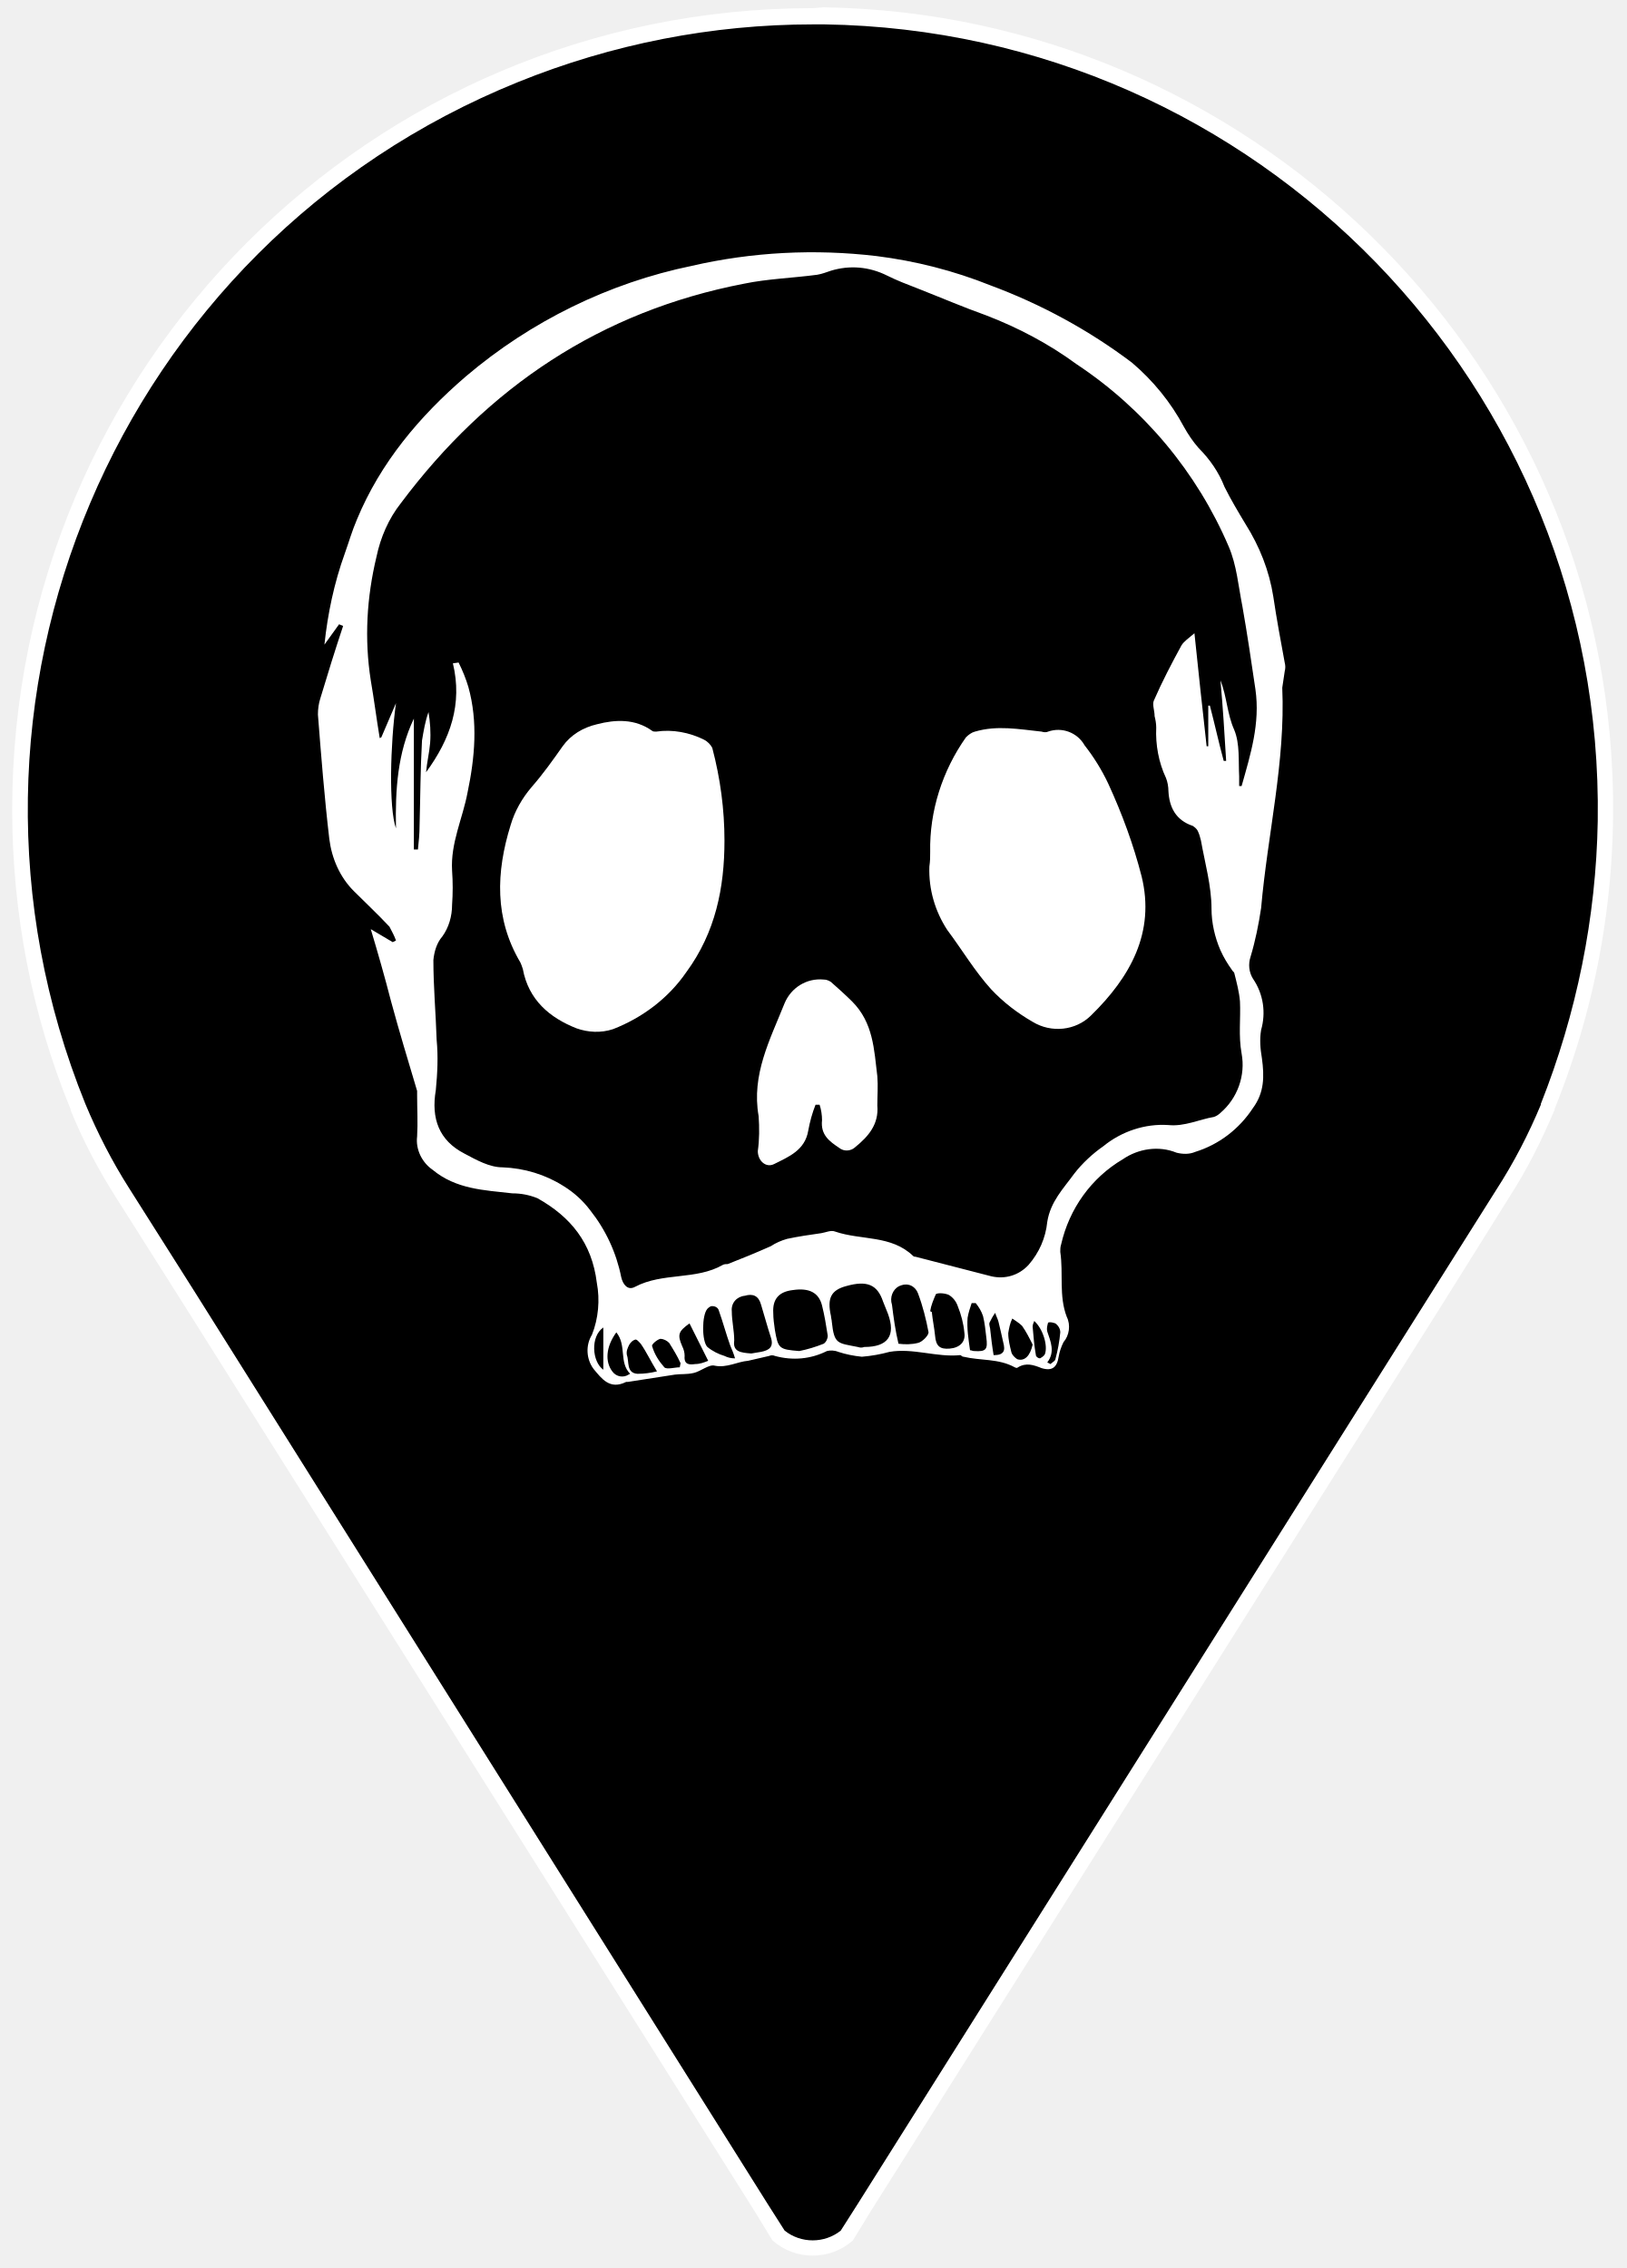
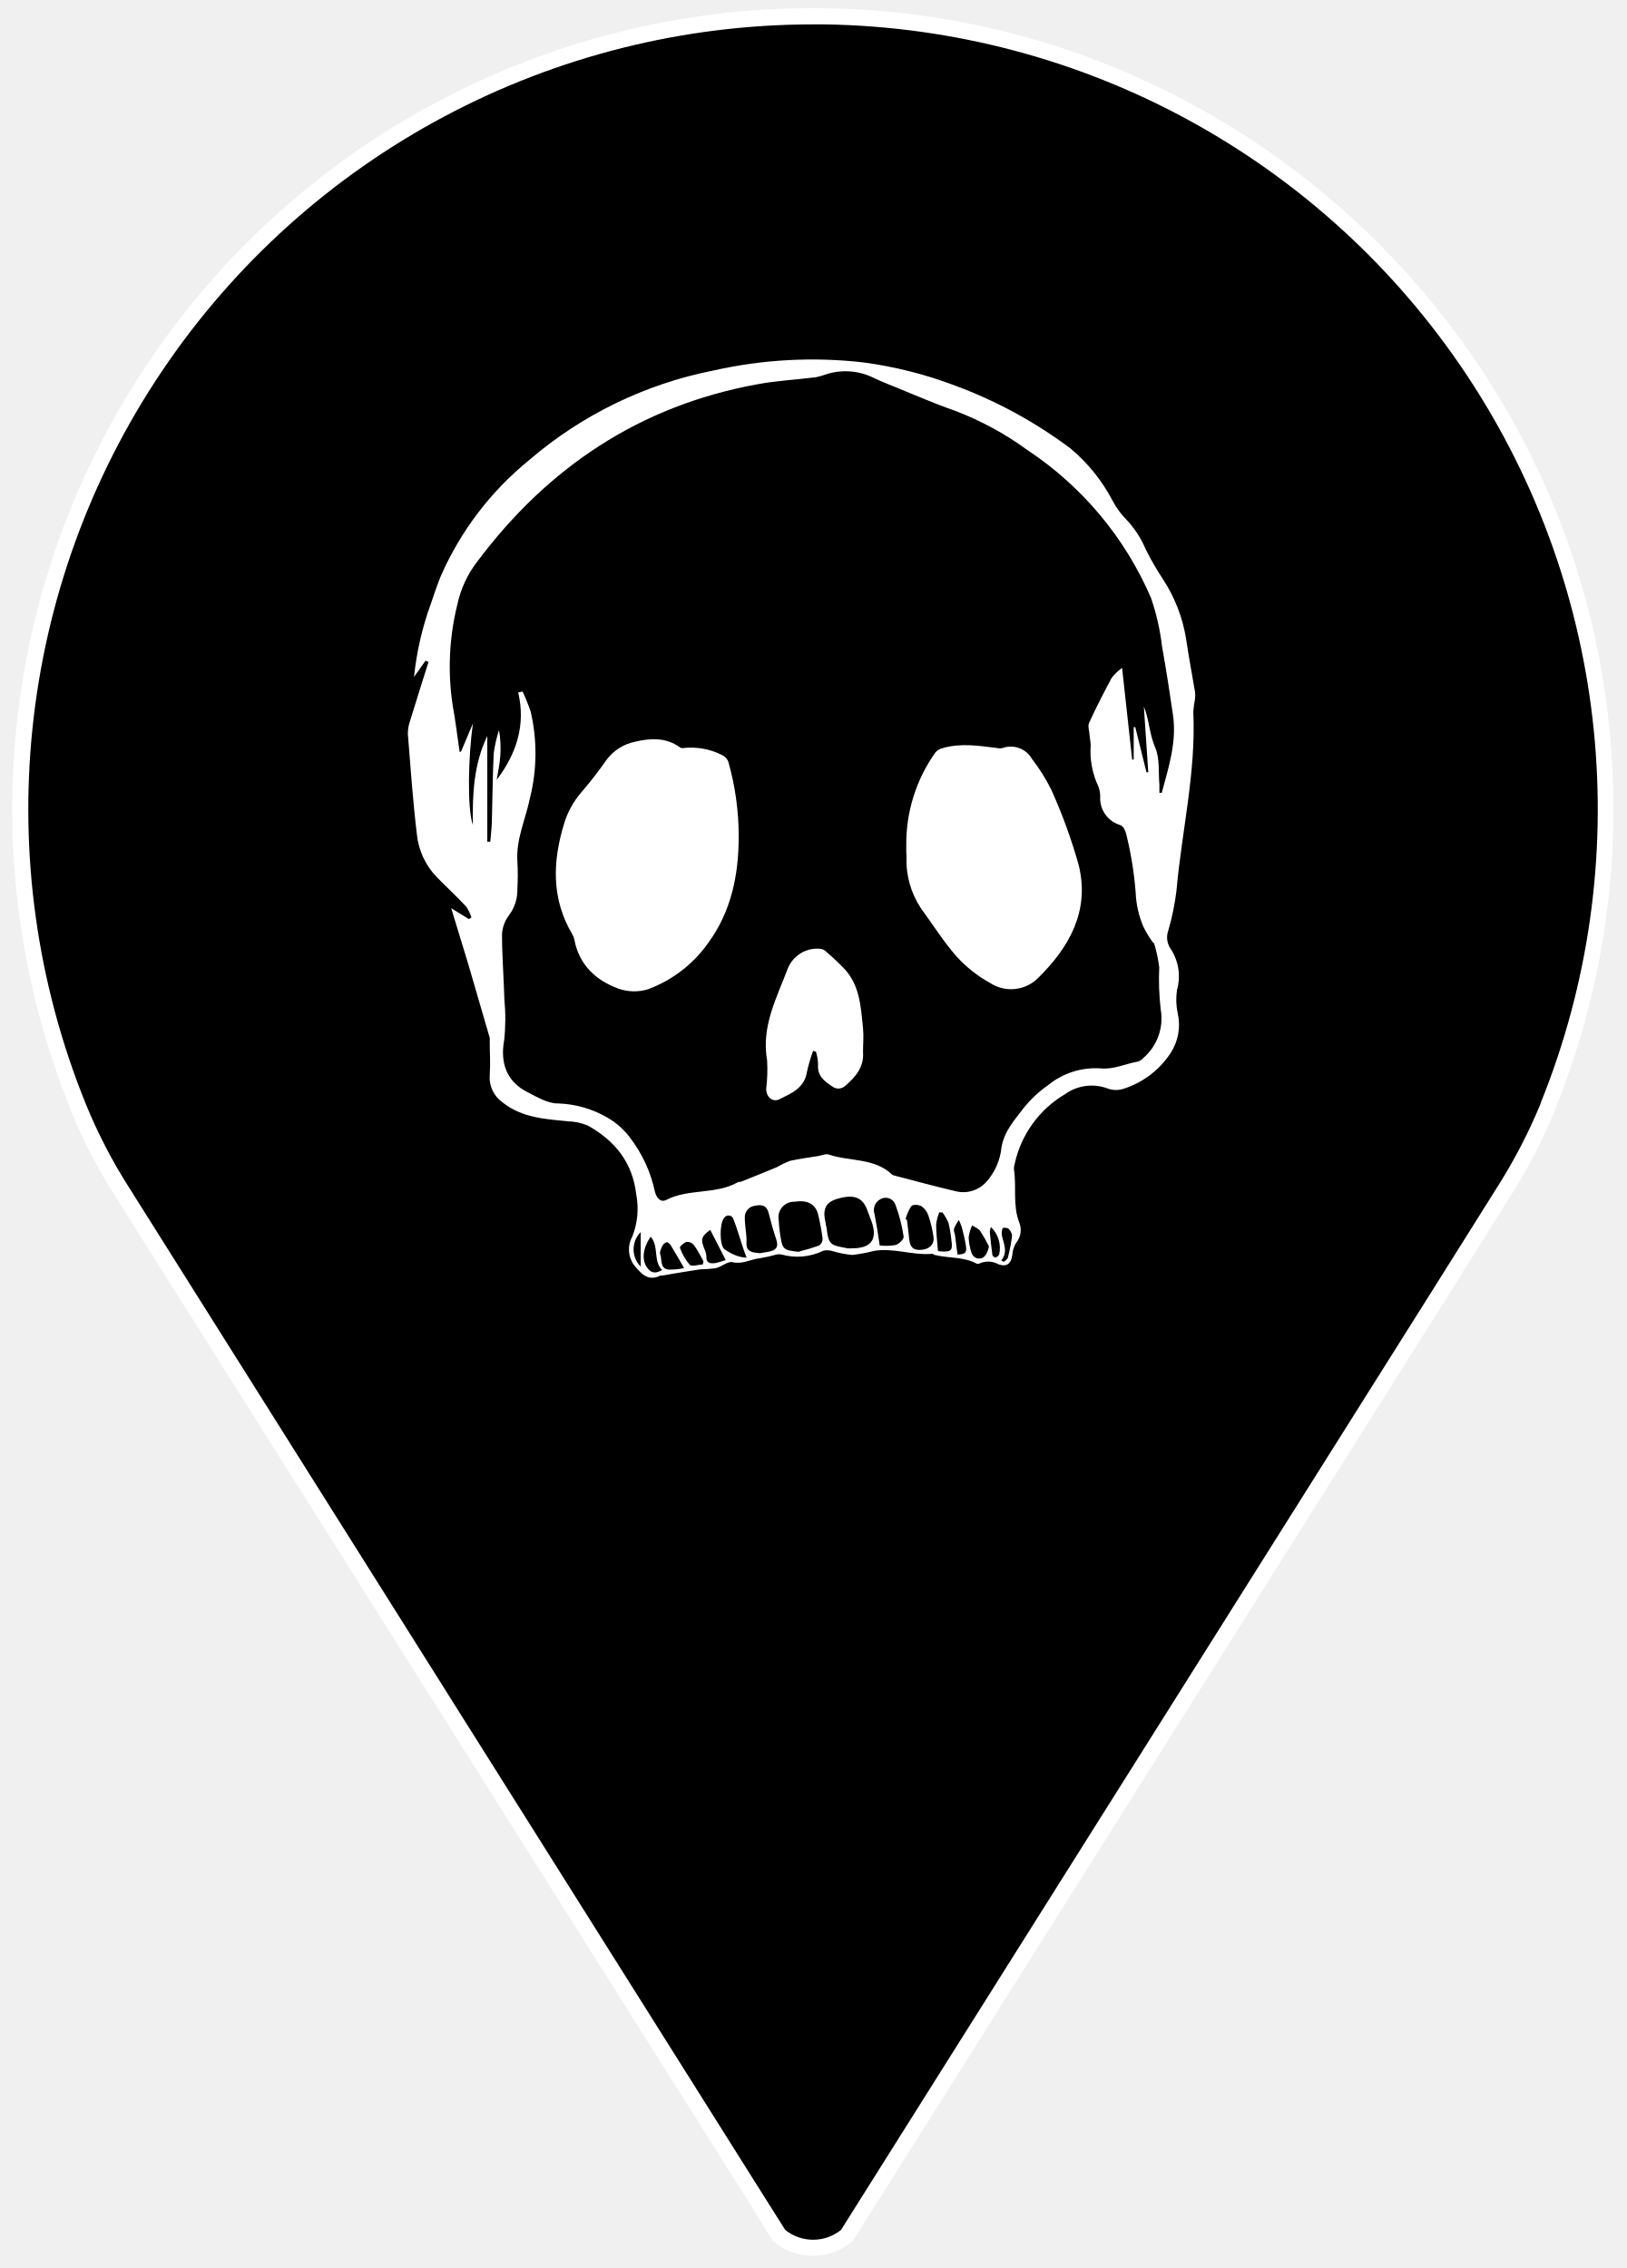
- <svg xmlns="http://www.w3.org/2000/svg" version="1.1" id="Layer_1" x="0px" y="0px" viewBox="0 0 200 279" style="enable-background:new 0 0 200 279;" xml:space="preserve">
-   <style type="text/css">
- 	.st0{fill:#FFFFFF;}
- </style>
-   <path d="M100,276.5c-1.5,0-3-0.5-4.2-1.5L23.2,159.5l-8.1-12.8c-2.1-3.3-3.9-6.8-5.4-10.5c-20.3-49.9,3.8-106.8,53.7-127  C75,4.4,87.4,2,100,2h1.4c53.9,0.8,96.9,45.1,96.1,99c-0.2,12.1-2.6,24-7.1,35.2c-1.5,3.7-3.4,7.3-5.5,10.7L104.2,275  C103,276,101.5,276.5,100,276.5z" />
-   <g>
-     <path class="st0" d="M100,3h1.4c53.3,0.8,95.9,44.7,95.1,98c-0.2,11.9-2.6,23.7-7,34.8v0.1c-1.5,3.6-3.3,7.1-5.5,10.5l-8,12.7   l-70.5,112l-2.1,3.3c-2,1.6-4.9,1.6-6.9,0l-2.1-3.3L24,159l-8.1-12.8c-2.1-3.3-3.9-6.8-5.4-10.4c-20-49.4,3.8-105.7,53.2-125.7   C75.3,5.4,87.6,3,100,3 M100,1C45.6,1,1.5,45.1,1.5,99.6c0,12.7,2.4,25.2,7.2,36.9v0.1c1.5,3.7,3.4,7.3,5.5,10.6l8.1,12.8L92.8,272   l2.2,3.6c2.8,2.5,7.1,2.5,9.9,0l2.2-3.6l70.5-111.9l8-12.8c2.2-3.4,4-7,5.6-10.8v-0.1c5.3-13.1,7.7-27.1,7.1-41.2   c-2.2-51.9-45-93.5-97-94.3L100,1z" />
-     <path class="st0" d="M45.6,114.3l2.7,1.6l0.4-0.2c-0.2-0.6-0.5-1.1-0.8-1.7c-1.4-1.5-3-3-4.4-4.4c-1.7-1.7-2.7-4-3-6.4   c-0.6-5.1-1-10.2-1.4-15.3c0-0.7,0.1-1.4,0.3-2c0.9-3,1.8-5.9,2.8-8.9l-0.5-0.2l-1.8,2.5c0.4-3.8,1.2-7.6,2.5-11.2   c0.5-1.4,0.9-2.8,1.5-4.2c2.9-7,7.7-12.7,13.4-17.6c8-6.8,17.6-11.5,27.8-13.6c7.4-1.7,15.1-2.1,22.7-1.2c4.8,0.6,9.5,1.8,14,3.6   c6.2,2.3,12.1,5.5,17.4,9.5c2.6,2.2,4.8,4.9,6.4,7.9c0.5,0.9,1.1,1.8,1.8,2.6c1.4,1.4,2.5,3,3.2,4.8c0.8,1.6,1.7,3.1,2.6,4.6   c1.7,2.7,2.9,5.7,3.4,8.9c0.4,2.7,0.9,5.4,1.4,8.1c0.1,0.4,0.1,0.7,0,1.1c-0.1,0.7-0.2,1.3-0.3,2c0.4,9.1-1.8,18-2.6,27.1   c-0.3,2-0.7,4-1.3,6c-0.3,0.9-0.2,1.9,0.3,2.7c1.3,1.9,1.6,4.2,1,6.3c-0.2,1.2-0.1,2.3,0.1,3.5c0.3,2.2,0.3,4.2-1.1,6.1   c-1.7,2.6-4.2,4.5-7.1,5.4c-0.7,0.3-1.5,0.3-2.3,0.1c-2.2-0.9-4.7-0.5-6.6,0.8c-3.9,2.3-6.6,6.1-7.6,10.5c-0.1,0.3-0.1,0.6-0.1,0.9   c0.4,2.7-0.2,5.4,0.8,8c0.5,1,0.3,2.3-0.4,3.1c-0.3,0.6-0.5,1.2-0.6,1.8c-0.2,1.3-0.8,1.8-2.1,1.4c-1-0.4-1.9-0.7-2.9-0.1   c-0.1,0.1-0.2,0.1-0.4,0c-2-1.1-4.2-0.8-6.3-1.3c-0.2,0-0.3-0.2-0.4-0.2c-2.9,0.3-5.8-0.9-8.7-0.4c-1.1,0.3-2.2,0.5-3.4,0.6   c-1-0.1-2-0.3-2.9-0.6c-0.5-0.2-1-0.2-1.4-0.1c-2,1-4.2,1.2-6.4,0.6c-0.2-0.1-0.5-0.1-0.7,0c-0.9,0.2-1.7,0.4-2.6,0.6   c-1.3,0.1-2.6,0.9-4.1,0.6c-0.7-0.2-1.7,0.7-2.6,0.9s-1.6,0.1-2.3,0.2c-1.9,0.3-3.9,0.6-5.8,0.9c-0.1,0-0.2,0-0.2,0   c-2,1-3-0.4-4-1.6c-0.9-1.2-1-2.9-0.2-4.2c0.8-2,1-4.3,0.6-6.4c-0.6-4.9-3.2-8.1-7.3-10.4c-1-0.4-2-0.6-3.1-0.6   c-3.5-0.4-6.9-0.5-9.8-2.9c-1.3-0.9-2.1-2.5-1.9-4.1c0.1-1.7,0-3.4,0-5.1c0-0.2,0-0.3,0-0.5c-1.1-3.7-2.2-7.3-3.2-11   C47.3,120.1,46.5,117.3,45.6,114.3L45.6,114.3z M55.7,81.6l0.7-0.1c0.5,1,0.9,2,1.2,3c1.2,4.3,0.8,8.7-0.1,13   c-0.6,3.2-2.1,6.2-1.9,9.6c0.1,1.4,0.1,2.8,0,4.2c0,1.4-0.4,2.8-1.2,3.9c-0.7,0.8-1,1.9-1.1,2.9c0,3.3,0.3,6.6,0.4,9.8   c0.2,2.1,0.1,4.1-0.1,6.2c-0.6,3.5,0.4,6.2,3.5,7.8c1.5,0.8,3.1,1.7,4.7,1.7c2.7,0.1,5.3,0.9,7.5,2.3c1.3,0.8,2.4,1.8,3.3,3   c1.9,2.4,3.2,5.2,3.8,8.2c0.2,0.9,0.8,1.7,1.7,1.2c3.4-1.8,7.5-0.8,10.8-2.7c0.2-0.1,0.4-0.1,0.6-0.1c1.8-0.7,3.5-1.4,5.3-2.2   c0.6-0.4,1.3-0.7,2-0.9c1.4-0.3,2.8-0.5,4.2-0.7c0.6-0.1,1.2-0.4,1.7-0.2c3.2,1.1,6.9,0.4,9.6,3c0.1,0.1,0.2,0.1,0.3,0.1   c3.1,0.8,6.2,1.6,9.3,2.4c1.7,0.4,3.4-0.1,4.6-1.4c1.3-1.5,2.1-3.3,2.3-5.3c0.4-2.5,2-4.1,3.3-5.9c1-1.3,2.3-2.5,3.6-3.4   c2.2-1.8,5.1-2.8,8-2.6c2,0.2,3.8-0.7,5.6-1c0.3-0.1,0.6-0.3,0.8-0.5c2.1-1.8,3.1-4.6,2.6-7.3c-0.4-2.2-0.1-4.3-0.2-6.4   c-0.1-1.2-0.4-2.3-0.7-3.5c0-0.1-0.2-0.2-0.3-0.4c-0.5-0.7-1-1.5-1.4-2.4c-0.7-1.6-1.1-3.4-1.1-5.1c0-2.8-0.8-5.6-1.3-8.4   c-0.1-0.4-0.2-0.8-0.4-1.2c-0.1-0.2-0.3-0.4-0.6-0.6c-2.1-0.7-2.9-2.3-3-4.3c0-0.5-0.1-1.1-0.3-1.6c-0.9-1.9-1.3-4.1-1.2-6.2   c0-0.5-0.1-1-0.2-1.4c0-0.7-0.3-1.4-0.1-1.9c1-2.3,2.2-4.6,3.4-6.8c0.3-0.5,0.9-0.9,1.6-1.5c0.5,4.9,1,9.4,1.5,13.9h0.2v-5h0.2   c0.6,2.3,1.1,4.6,1.7,6.8h0.3c-0.2-3.3-0.4-6.6-0.7-9.9c0.8,2,0.8,4.1,1.7,6.1c0.7,1.7,0.5,3.8,0.6,5.7v1.2h0.3   c1.1-3.9,2.3-7.7,1.7-11.9c-0.5-3.4-1-6.8-1.6-10.2c-0.5-2.5-0.7-5.1-1.7-7.4c-3.9-9.1-10.4-16.9-18.7-22.4   c-3.4-2.5-7.2-4.5-11.1-6c-2.8-1-5.6-2.2-8.4-3.3c-1.3-0.5-2.6-1-3.8-1.6c-2.2-1.1-4.6-1.3-6.9-0.6c-0.6,0.2-1.1,0.4-1.7,0.5   c-3,0.4-6.1,0.5-9,1.1c-17.6,3.4-31.5,12.7-42.2,27c-1.5,1.9-2.5,4.2-3,6.6c-1.2,5-1.5,10.1-0.7,15.2c0.4,2.3,0.7,4.7,1.1,7.1   l0.2-0.1l1.8-4.2c-0.7,5-0.9,12.9,0,15.4c-0.1-4.8,0.2-9.3,2.2-13.5v16.1h0.5c0.1-1,0.2-1.9,0.2-2.9c0.1-3.5,0.1-7,0.3-10.5   c0.2-1.2,0.4-2.4,0.8-3.5c0.2,1.2,0.3,2.5,0.2,3.8c-0.1,1.2-0.4,2.4-0.5,3.6C55.4,90.9,56.9,86.6,55.7,81.6L55.7,81.6z    M106.3,165.7c2.9,0,3.9-1.4,2.9-4.1c-0.2-0.5-0.4-1-0.6-1.5c-0.7-2.1-2-2.6-4.5-1.9c-1.9,0.5-2.4,1.5-1.9,3.7   c0,0.2,0.1,0.5,0.1,0.7c0.3,2.8,0.7,2.6,3.2,3.1C105.8,165.8,106,165.8,106.3,165.7L106.3,165.7z M98.3,166.2c1-0.2,2-0.5,3-0.9   c0.3-0.2,0.5-0.6,0.5-1c-0.2-1.3-0.4-2.5-0.7-3.7c-0.4-1.6-1.6-2.2-3.6-1.9c-1.7,0.2-2.5,1.1-2.4,2.8c0,0.7,0.1,1.4,0.2,2.1   C95.7,165.9,95.8,166,98.3,166.2L98.3,166.2z M92.4,166.5l1.2-0.2c1-0.2,1.6-0.6,1.2-1.8s-0.8-2.7-1.2-4c-0.3-1.1-1-1.4-2-1.1   c-1,0.1-1.7,0.9-1.6,1.9c0,1.2,0.3,2.4,0.3,3.6C90.1,166.3,91.1,166.4,92.4,166.5L92.4,166.5z M110.5,165.3   c0.8,0.1,1.6,0.1,2.4-0.1c0.5-0.1,1.3-0.9,1.3-1.3c-0.3-1.6-0.7-3.2-1.3-4.8c-0.3-0.8-1.1-1.3-2-1c-0.1,0-0.2,0.1-0.3,0.1   c-0.8,0.4-1.2,1.4-0.9,2.3C109.9,162.1,110.1,163.6,110.5,165.3L110.5,165.3z M114.4,161.3l0.2,0.1c0.1,1,0.3,1.9,0.4,2.9   c0.1,1.3,0.6,1.7,1.8,1.6s2-0.8,1.8-2c-0.1-1.1-0.4-2.2-0.8-3.2c-0.2-0.6-0.6-1.1-1.1-1.4c-0.4-0.2-1.3-0.3-1.6-0.1   C114.8,159.9,114.5,160.6,114.4,161.3L114.4,161.3z M90.4,167.1c-0.2-0.7-0.4-1.1-0.6-1.6c-0.5-1.4-0.9-2.9-1.4-4.3   c-0.1-0.4-0.6-0.6-1-0.5c-0.2,0.1-0.3,0.2-0.4,0.3c-0.7,0.8-0.7,4,0,4.7c0.6,0.5,1.4,0.9,2.1,1.1C89.5,167,89.9,167.1,90.4,167.1   L90.4,167.1z M127,165.4c-0.4-0.8-0.8-1.6-1.3-2.3c-0.4-0.4-0.8-0.6-1.2-0.9c-0.3,0.6-0.4,1.2-0.5,1.8c0,0.8,0.2,1.6,0.4,2.4   c0.1,0.3,0.4,0.6,0.7,0.8C126,167.5,126.7,166.8,127,165.4L127,165.4z M119.3,166.1c0.2,0,0.3,0.1,0.5,0.1c1.5,0.1,1.7-0.2,1.5-1.7   c-0.1-0.9-0.2-1.8-0.4-2.6c-0.2-0.6-0.5-1.1-0.9-1.6h-0.5c-0.2,0.6-0.4,1.2-0.5,1.8C118.9,163.4,119.1,164.7,119.3,166.1   L119.3,166.1z M87.1,167.4l-2.3-4.6c-1.4,1-1.5,1.4-0.9,2.8c0.2,0.4,0.3,0.8,0.3,1.2c-0.1,1.1,0.6,1.1,1.3,1   C86.1,167.8,86.6,167.6,87.1,167.4z M80.8,168.7c-0.8-1.3-1.3-2.4-2-3.4c-0.2-0.2-0.5-0.6-0.7-0.5c-0.3,0.1-0.5,0.3-0.7,0.6   c-0.2,0.4-0.4,0.8-0.3,1.3c0.3,0.8-0.1,2.2,1.3,2.3C79.2,169,80,168.9,80.8,168.7z M83.6,168.2l0.1-0.5c-0.4-0.9-0.9-1.7-1.4-2.5   c-0.3-0.3-0.7-0.5-1.1-0.5c-0.4,0.1-1.1,0.7-1,0.9c0.3,1,0.8,1.8,1.5,2.6C82,168.5,83,168.2,83.6,168.2z M77.5,169   c-1.4-1.4-0.4-3.5-1.7-5.1c-1.3,1.8-1.4,3.6-0.5,4.8c0.5,0.7,1.4,0.8,2,0.4C77.4,169.1,77.4,169,77.5,169L77.5,169z M122.2,166.7   c0.3,0,0.8,0,1.1-0.3s0.2-0.8,0.1-1.2c-0.2-0.9-0.4-1.8-0.6-2.6c-0.1-0.4-0.3-0.7-0.4-1.1c-0.3,0.4-0.5,0.8-0.7,1.2   c-0.1,0.3,0.1,0.6,0.1,1C121.9,164.6,122,165.5,122.2,166.7z M127.2,162.5c-0.1,0.2-0.2,0.5-0.2,0.7c0.1,1.2,0.2,2.4,0.4,3.5   c0,0.2,0.3,0.4,0.5,0.4c0.2-0.1,0.5-0.3,0.6-0.5C128.9,165.6,128.3,163.5,127.2,162.5z M128.8,167.6l0.4,0.2   c0.2-0.2,0.6-0.4,0.6-0.6c0.3-1.1,0.5-2.2,0.6-3.3c0-0.4-0.2-0.8-0.6-1.1c-0.3-0.1-0.6-0.2-0.9-0.1c-0.1,0.4-0.2,0.7-0.1,1.1   C129.2,165,129.8,166.3,128.8,167.6z M74.2,163.3c-1.6,1.1-1.4,4.2,0,5.2V163.3z" />
-     <path class="st0" d="M89.1,103.4c0,5.8-1.1,11.3-4.7,16.2c-2.2,3.2-5.4,5.6-9,7c-1.5,0.5-3.1,0.4-4.5-0.1c-3.3-1.3-5.9-3.5-6.6-7.3   c-0.1-0.3-0.2-0.6-0.3-0.8c-3.2-5.4-3-11.1-1.2-16.9c0.5-1.7,1.4-3.3,2.6-4.7c1.4-1.6,2.6-3.3,3.8-5c1-1.4,2.5-2.3,4.2-2.7   c2.3-0.6,4.7-0.7,6.8,0.8c0.1,0.1,0.3,0.1,0.5,0.1c2-0.3,4.1,0.1,5.9,1c0.4,0.2,0.8,0.6,1,1C88.6,95.8,89.1,99.6,89.1,103.4   L89.1,103.4z" />
-     <path class="st0" d="M114.4,104.8c-0.1-5,1.5-10,4.4-14.1c0.3-0.3,0.7-0.6,1.1-0.7c2.7-0.8,5.4-0.3,8.2,0c0.3,0.1,0.6,0.1,0.8,0   c1.7-0.6,3.6,0.1,4.5,1.7c1.1,1.4,2.1,3,2.9,4.7c1.7,3.7,3.1,7.5,4.1,11.4c1.7,6.9-1.4,12.4-6.2,17.1c-1.9,1.9-4.9,2.2-7.2,0.8   c-1.9-1.1-3.6-2.4-5.1-4c-2-2.2-3.6-4.9-5.4-7.3c-1.5-2.3-2.3-5-2.2-7.8C114.4,105.9,114.4,105.4,114.4,104.8z" />
-     <path class="st0" d="M100.3,135.9c-0.4,1-0.7,2.1-0.9,3.2c-0.4,2.4-2.4,3.2-4.2,4.1c-1,0.5-2-0.4-2-1.6c0.2-1.4,0.2-2.9,0.1-4.3   c-0.9-5.1,1.4-9.4,3.2-13.9c0.8-1.9,2.7-3.1,4.8-2.9c0.3,0,0.6,0.1,0.9,0.3c0.9,0.8,1.8,1.6,2.6,2.4c2.6,2.6,2.7,5.9,3.1,9.2   c0.1,1.2,0,2.4,0,3.6c0.2,2.3-1.1,3.8-2.7,5.1c-0.5,0.5-1.4,0.6-2,0.1c-1.2-0.8-2.3-1.6-2.1-3.4c0-0.6-0.1-1.3-0.3-1.9L100.3,135.9   z" />
-   </g>
+ <svg xmlns="http://www.w3.org/2000/svg" id="Layer_1" data-name="Layer 1" viewBox="0 0 200 279">
+   <defs>
+     <style>.cls-1{fill:#fff;}</style>
+   </defs>
+   <path d="M100,276.5A6.42,6.42,0,0,1,95.81,275L23.18,159.53l-8.09-12.84A65,65,0,0,1,9.66,136.2,97.52,97.52,0,0,1,100,2h1.4a97.54,97.54,0,0,1,89,134.11,67.23,67.23,0,0,1-5.54,10.67L104.2,275A6.43,6.43,0,0,1,100,276.5Z" />
+   <path class="cls-1" d="M100,3h1.39a96.55,96.55,0,0,1,88.07,132.74l0,.06A66.67,66.67,0,0,1,184,146.26L176,159,105.52,271l-2.08,3.31a5.46,5.46,0,0,1-6.87,0L94.48,271,24,159l-8.08-12.84a64.24,64.24,0,0,1-5.37-10.36l0,0h0A96.54,96.54,0,0,1,100,3m0-2A98.53,98.53,0,0,0,8.7,136.5l0,.07a65.15,65.15,0,0,0,5.52,10.65l8.08,12.84L92.79,272,95,275.61a7.45,7.45,0,0,0,9.93,0l2.24-3.56L177.65,160.1l8-12.78a68.1,68.1,0,0,0,5.59-10.75l0-.07a98.3,98.3,0,0,0,7.1-41.22c-2.17-51.93-45-93.54-97-94.27Z" />
+   <path class="cls-1" d="M55.49,111.72l2.17,1.34.32-.19a5,5,0,0,0-.65-1.35c-1.16-1.24-2.41-2.4-3.61-3.62a8.83,8.83,0,0,1-2.44-5.19c-.5-4.13-.79-8.28-1.12-12.43a4.74,4.74,0,0,1,.29-1.65c.73-2.4,1.5-4.8,2.25-7.2l-.36-.16-1.42,2A37.42,37.42,0,0,1,53,74.24c.39-1.13.76-2.28,1.22-3.39A38.11,38.11,0,0,1,65.1,56.58a49.47,49.47,0,0,1,22.64-11,55.15,55.15,0,0,1,18.42-1,50.71,50.71,0,0,1,11.4,2.89,56.23,56.23,0,0,1,14.1,7.7,21.18,21.18,0,0,1,5.18,6.44,9.61,9.61,0,0,0,1.5,2.11,12.25,12.25,0,0,1,2.58,3.88,35.12,35.12,0,0,0,2.14,3.7,18.9,18.9,0,0,1,2.8,7.2c.32,2.21.74,4.4,1.11,6.6a3.24,3.24,0,0,1,0,.88,12.45,12.45,0,0,0-.21,1.58c.35,7.43-1.42,14.67-2.07,22a30.6,30.6,0,0,1-1,4.89,2.48,2.48,0,0,0,.23,2.19,6.14,6.14,0,0,1,.83,5.16,8,8,0,0,0,.09,2.83,6.36,6.36,0,0,1-.89,4.94,10.85,10.85,0,0,1-5.78,4.37,3,3,0,0,1-1.84,0,5.62,5.62,0,0,0-5.36.67,13.21,13.21,0,0,0-6.17,8.53,2.06,2.06,0,0,0-.1.69c.34,2.16-.17,4.4.64,6.52a2.47,2.47,0,0,1-.37,2.54,3.23,3.23,0,0,0-.47,1.5c-.14,1.05-.68,1.5-1.7,1.14a2.59,2.59,0,0,0-2.39-.08.37.37,0,0,1-.29,0c-1.6-.87-3.42-.65-5.11-1.06-.13,0-.25-.16-.37-.15-2.38.21-4.7-.75-7.09-.37a20.28,20.28,0,0,1-2.74.51,12.4,12.4,0,0,1-2.37-.46,2.26,2.26,0,0,0-1.17-.07,7.24,7.24,0,0,1-5.17.47,1.37,1.37,0,0,0-.57,0,20,20,0,0,1-2.11.47c-1.1.11-2.08.77-3.31.48-.6-.15-1.36.57-2.09.74a17.17,17.17,0,0,1-1.92.14c-1.57.23-3.13.51-4.7.77-.06,0-.14,0-.19,0-1.59.79-2.44-.35-3.26-1.33a3.25,3.25,0,0,1-.2-3.44,9.3,9.3,0,0,0,.5-5.21c-.45-3.95-2.63-6.61-5.94-8.47a6.61,6.61,0,0,0-2.5-.53c-2.8-.29-5.63-.43-8-2.33a3.73,3.73,0,0,1-1.58-3.36c.1-1.39,0-2.79,0-4.19a1.26,1.26,0,0,0,0-.39q-1.3-4.5-2.62-9C56.93,116.47,56.25,114.22,55.49,111.72Zm8.24-26.54.54-.11a23.09,23.09,0,0,1,1,2.48,22.65,22.65,0,0,1-.09,10.61c-.53,2.6-1.73,5.07-1.55,7.82.07,1.13.06,2.27,0,3.4a5.15,5.15,0,0,1-1,3.17,4.23,4.23,0,0,0-.89,2.39c0,2.66.22,5.32.29,8A24.4,24.4,0,0,1,62,128c-.5,2.8.33,5.06,2.87,6.35,1.2.61,2.52,1.42,3.78,1.39a12.86,12.86,0,0,1,6.1,1.77,9.2,9.2,0,0,1,2.72,2.42,16.66,16.66,0,0,1,3.08,6.68c.2.76.69,1.35,1.39,1,2.78-1.43,6.08-.63,8.81-2.18.14-.08.33,0,.49-.1,1.43-.58,2.87-1.15,4.3-1.75a11.72,11.72,0,0,1,1.6-.77c1.13-.26,2.29-.4,3.44-.59.46-.08,1-.32,1.37-.19,2.57.88,5.59.37,7.77,2.47a.73.73,0,0,0,.27.11c2.52.65,5,1.34,7.55,1.93a3.81,3.81,0,0,0,3.74-1.12,7.44,7.44,0,0,0,1.89-4.3c.36-2,1.61-3.35,2.72-4.81a14.37,14.37,0,0,1,3-2.81,9.23,9.23,0,0,1,6.48-2.07c1.66.15,3.05-.58,4.58-.84a1.48,1.48,0,0,0,.65-.43,6.42,6.42,0,0,0,2.15-6,32.33,32.33,0,0,1-.18-5.18,17.62,17.62,0,0,0-.6-2.83c0-.11-.17-.19-.24-.3a12.59,12.59,0,0,1-1.14-1.92,12,12,0,0,1-.92-4.16,44,44,0,0,0-1.09-6.87,3.48,3.48,0,0,0-.32-.94,1,1,0,0,0-.47-.46A3.43,3.43,0,0,1,135.31,98a3.28,3.28,0,0,0-.23-1.26,10.17,10.17,0,0,1-.94-5.06,9.49,9.49,0,0,0-.14-1.18c0-.53-.25-1.14-.06-1.57.86-1.88,1.8-3.72,2.78-5.54A6.24,6.24,0,0,1,138,82.16c.43,4,.84,7.63,1.24,11.28l.19,0v-4l.19,0L141,95l.22,0-.54-8.08c.66,1.61.66,3.32,1.38,5,.6,1.35.39,3.06.53,4.61,0,.33,0,.66,0,1h.29c.85-3.16,1.88-6.3,1.37-9.66-.41-2.78-.83-5.55-1.33-8.31a28.62,28.62,0,0,0-1.36-6,41.48,41.48,0,0,0-15.21-18.2,37.91,37.91,0,0,0-9-4.87c-2.33-.8-4.58-1.8-6.87-2.72-1-.42-2.08-.82-3.08-1.31a7.76,7.76,0,0,0-5.62-.47,12.17,12.17,0,0,1-1.39.41c-2.45.31-4.93.43-7.35.89C78.66,49.94,67.38,57.49,58.7,69.08a13.16,13.16,0,0,0-2.47,5.36,31.73,31.73,0,0,0-.56,12.31c.35,1.91.58,3.84.86,5.76l.18-.07L58.16,89c-.57,4.07-.72,10.46,0,12.49-.08-3.93.14-7.57,1.77-10.95v13l.37,0c.06-.79.16-1.57.19-2.35.08-2.84.09-5.68.23-8.51a16.27,16.27,0,0,1,.65-2.87A13.21,13.21,0,0,1,61.53,93c-.07,1-.29,2-.44,2.93C63.51,92.72,64.68,89.22,63.73,85.18Zm41.1,68.38c2.33,0,3.14-1.13,2.35-3.33-.15-.41-.32-.8-.46-1.21-.56-1.69-1.61-2.15-3.66-1.57-1.52.43-1.93,1.25-1.52,3,0,.19.09.39.11.58.27,2.23.55,2.13,2.58,2.53A3,3,0,0,0,104.83,153.56Zm-6.55.4a25,25,0,0,0,2.46-.74,1,1,0,0,0,.43-.84,26,26,0,0,0-.56-3c-.32-1.28-1.32-1.79-2.91-1.55a1.92,1.92,0,0,0-1.93,2.28,15.85,15.85,0,0,0,.17,1.69C96.23,153.73,96.31,153.79,98.28,154Zm-4.8.2,1-.17c.85-.15,1.33-.49,1-1.48s-.67-2.17-.94-3.26c-.22-.93-.8-1.11-1.63-.93a1.42,1.42,0,0,0-1.31,1.51c0,1,.24,2,.21,2.95C91.71,154,92.49,154.09,93.48,154.16Zm14.71-.95a6.69,6.69,0,0,0,1.94-.05c.44-.12,1.09-.76,1-1.07a19.29,19.29,0,0,0-1-3.88,1.27,1.27,0,0,0-1.82-.71,1.52,1.52,0,0,0-.75,1.87C107.79,150.59,108,151.82,108.19,153.21Zm3.17-3.24.17.07c.1.79.22,1.58.29,2.37.11,1.05.5,1.41,1.49,1.34s1.62-.67,1.5-1.59a14.47,14.47,0,0,0-.62-2.6,2.27,2.27,0,0,0-.86-1.17c-.33-.2-1.08-.26-1.26,0A5.48,5.48,0,0,0,111.36,150Zm-19.53,4.75c-.21-.55-.35-.92-.47-1.29-.39-1.15-.71-2.33-1.16-3.46a.63.63,0,0,0-1.14-.15c-.56.63-.59,3.26,0,3.82a6,6,0,0,0,1.72.9A4.74,4.74,0,0,0,91.83,154.72Zm29.8-1.39a18.4,18.4,0,0,0-1.07-1.89c-.22-.32-.66-.47-1-.7a5.18,5.18,0,0,0-.43,1.48,7.08,7.08,0,0,0,.36,1.92,1.05,1.05,0,0,0,.59.63C120.89,155,121.4,154.45,121.63,153.33Zm-6.27.56a1.77,1.77,0,0,0,.42.06c1.23.05,1.41-.14,1.23-1.37a15.56,15.56,0,0,0-.36-2.15,6.7,6.7,0,0,0-.74-1.29l-.39,0a5.9,5.9,0,0,0-.39,1.48C115.13,151.66,115.26,152.68,115.36,153.89ZM89.25,155l-1.9-3.71c-1.11.84-1.19,1.11-.74,2.31a2.63,2.63,0,0,1,.27.94c-.06.89.51.91,1.1.84A8.15,8.15,0,0,0,89.25,155Zm-5.11,1c-.61-1.05-1.09-1.91-1.61-2.75-.12-.19-.37-.46-.52-.44a.91.91,0,0,0-.56.48c-.15.32-.36.75-.25,1,.24.67-.06,1.75,1,1.89A8.62,8.62,0,0,0,84.14,156Zm2.29-.45.09-.39c-.39-.69-.73-1.41-1.18-2a1.06,1.06,0,0,0-.9-.39c-.33.09-.87.6-.82.72a6.71,6.71,0,0,0,1.23,2.13C85.11,155.83,85.89,155.57,86.43,155.55Zm-5,.68c-1.13-1.11-.35-2.85-1.4-4.1-1,1.43-1.15,2.94-.38,3.89C80.05,156.54,80.57,156.75,81.42,156.23Zm36.33-1.91c.22,0,.68,0,.91-.21s.16-.65.1-1c-.12-.72-.3-1.43-.48-2.14a8.29,8.29,0,0,0-.36-.89,5.33,5.33,0,0,0-.58,1c-.08.23,0,.52.09.78Zm4.12-3.38a1.66,1.66,0,0,0-.15.56c.09,1,.19,1.92.32,2.87,0,.13.29.36.38.33a.78.78,0,0,0,.46-.39A3.6,3.6,0,0,0,121.87,150.94Zm1.27,4.12.3.17c.17-.16.45-.3.5-.5a20.92,20.92,0,0,0,.52-2.69,1.35,1.35,0,0,0-.45-.9.9.9,0,0,0-.7-.07,1.62,1.62,0,0,0-.1.92C123.43,153,124,154,123.14,155.06ZM78.8,151.57a3,3,0,0,0,0,4.24Z" />
+   <path class="cls-1" d="M90.85,102.9c0,4.74-.91,9.23-3.78,13.14a15.78,15.78,0,0,1-7.36,5.65,5.77,5.77,0,0,1-3.67-.08c-2.72-1-4.8-2.87-5.4-6a2,2,0,0,0-.24-.65c-2.62-4.41-2.45-9-1-13.72a10.56,10.56,0,0,1,2.12-3.8,50.69,50.69,0,0,0,3.1-4,5.81,5.81,0,0,1,3.42-2.18c1.86-.45,3.83-.59,5.56.66a.57.57,0,0,0,.37.11,8.38,8.38,0,0,1,4.8.84,1.49,1.49,0,0,1,.8.82A33.58,33.58,0,0,1,90.85,102.9Z" />
+   <path class="cls-1" d="M111.46,104a19.38,19.38,0,0,1,3.59-11.45,1.66,1.66,0,0,1,.93-.53c2.21-.63,4.42-.28,6.64,0a1.56,1.56,0,0,0,.68,0,3,3,0,0,1,3.63,1.36,22,22,0,0,1,2.37,3.78,65.21,65.21,0,0,1,3.37,9.28c1.38,5.62-1.16,10.09-5,13.87a4.7,4.7,0,0,1-5.87.63,16,16,0,0,1-4.12-3.24c-1.63-1.84-2.94-3.95-4.4-5.94a10.65,10.65,0,0,1-1.79-6.34C111.45,105,111.46,104.49,111.46,104Z" />
+   <path class="cls-1" d="M100,129.27a20.41,20.41,0,0,0-.76,2.61c-.32,2-1.93,2.62-3.39,3.35-.84.41-1.64-.31-1.62-1.3a18.73,18.73,0,0,0,.11-3.5c-.73-4.16,1.18-7.67,2.56-11.32a3.9,3.9,0,0,1,3.89-2.4,1.3,1.3,0,0,1,.72.27c.73.63,1.45,1.29,2.14,2,2.11,2.07,2.21,4.83,2.49,7.51.1,1,0,1.94,0,2.9.14,1.85-.88,3.06-2.16,4.16a1.23,1.23,0,0,1-1.64.09c-1-.65-1.85-1.33-1.73-2.72a5.59,5.59,0,0,0-.26-1.54Z" />
</svg>
